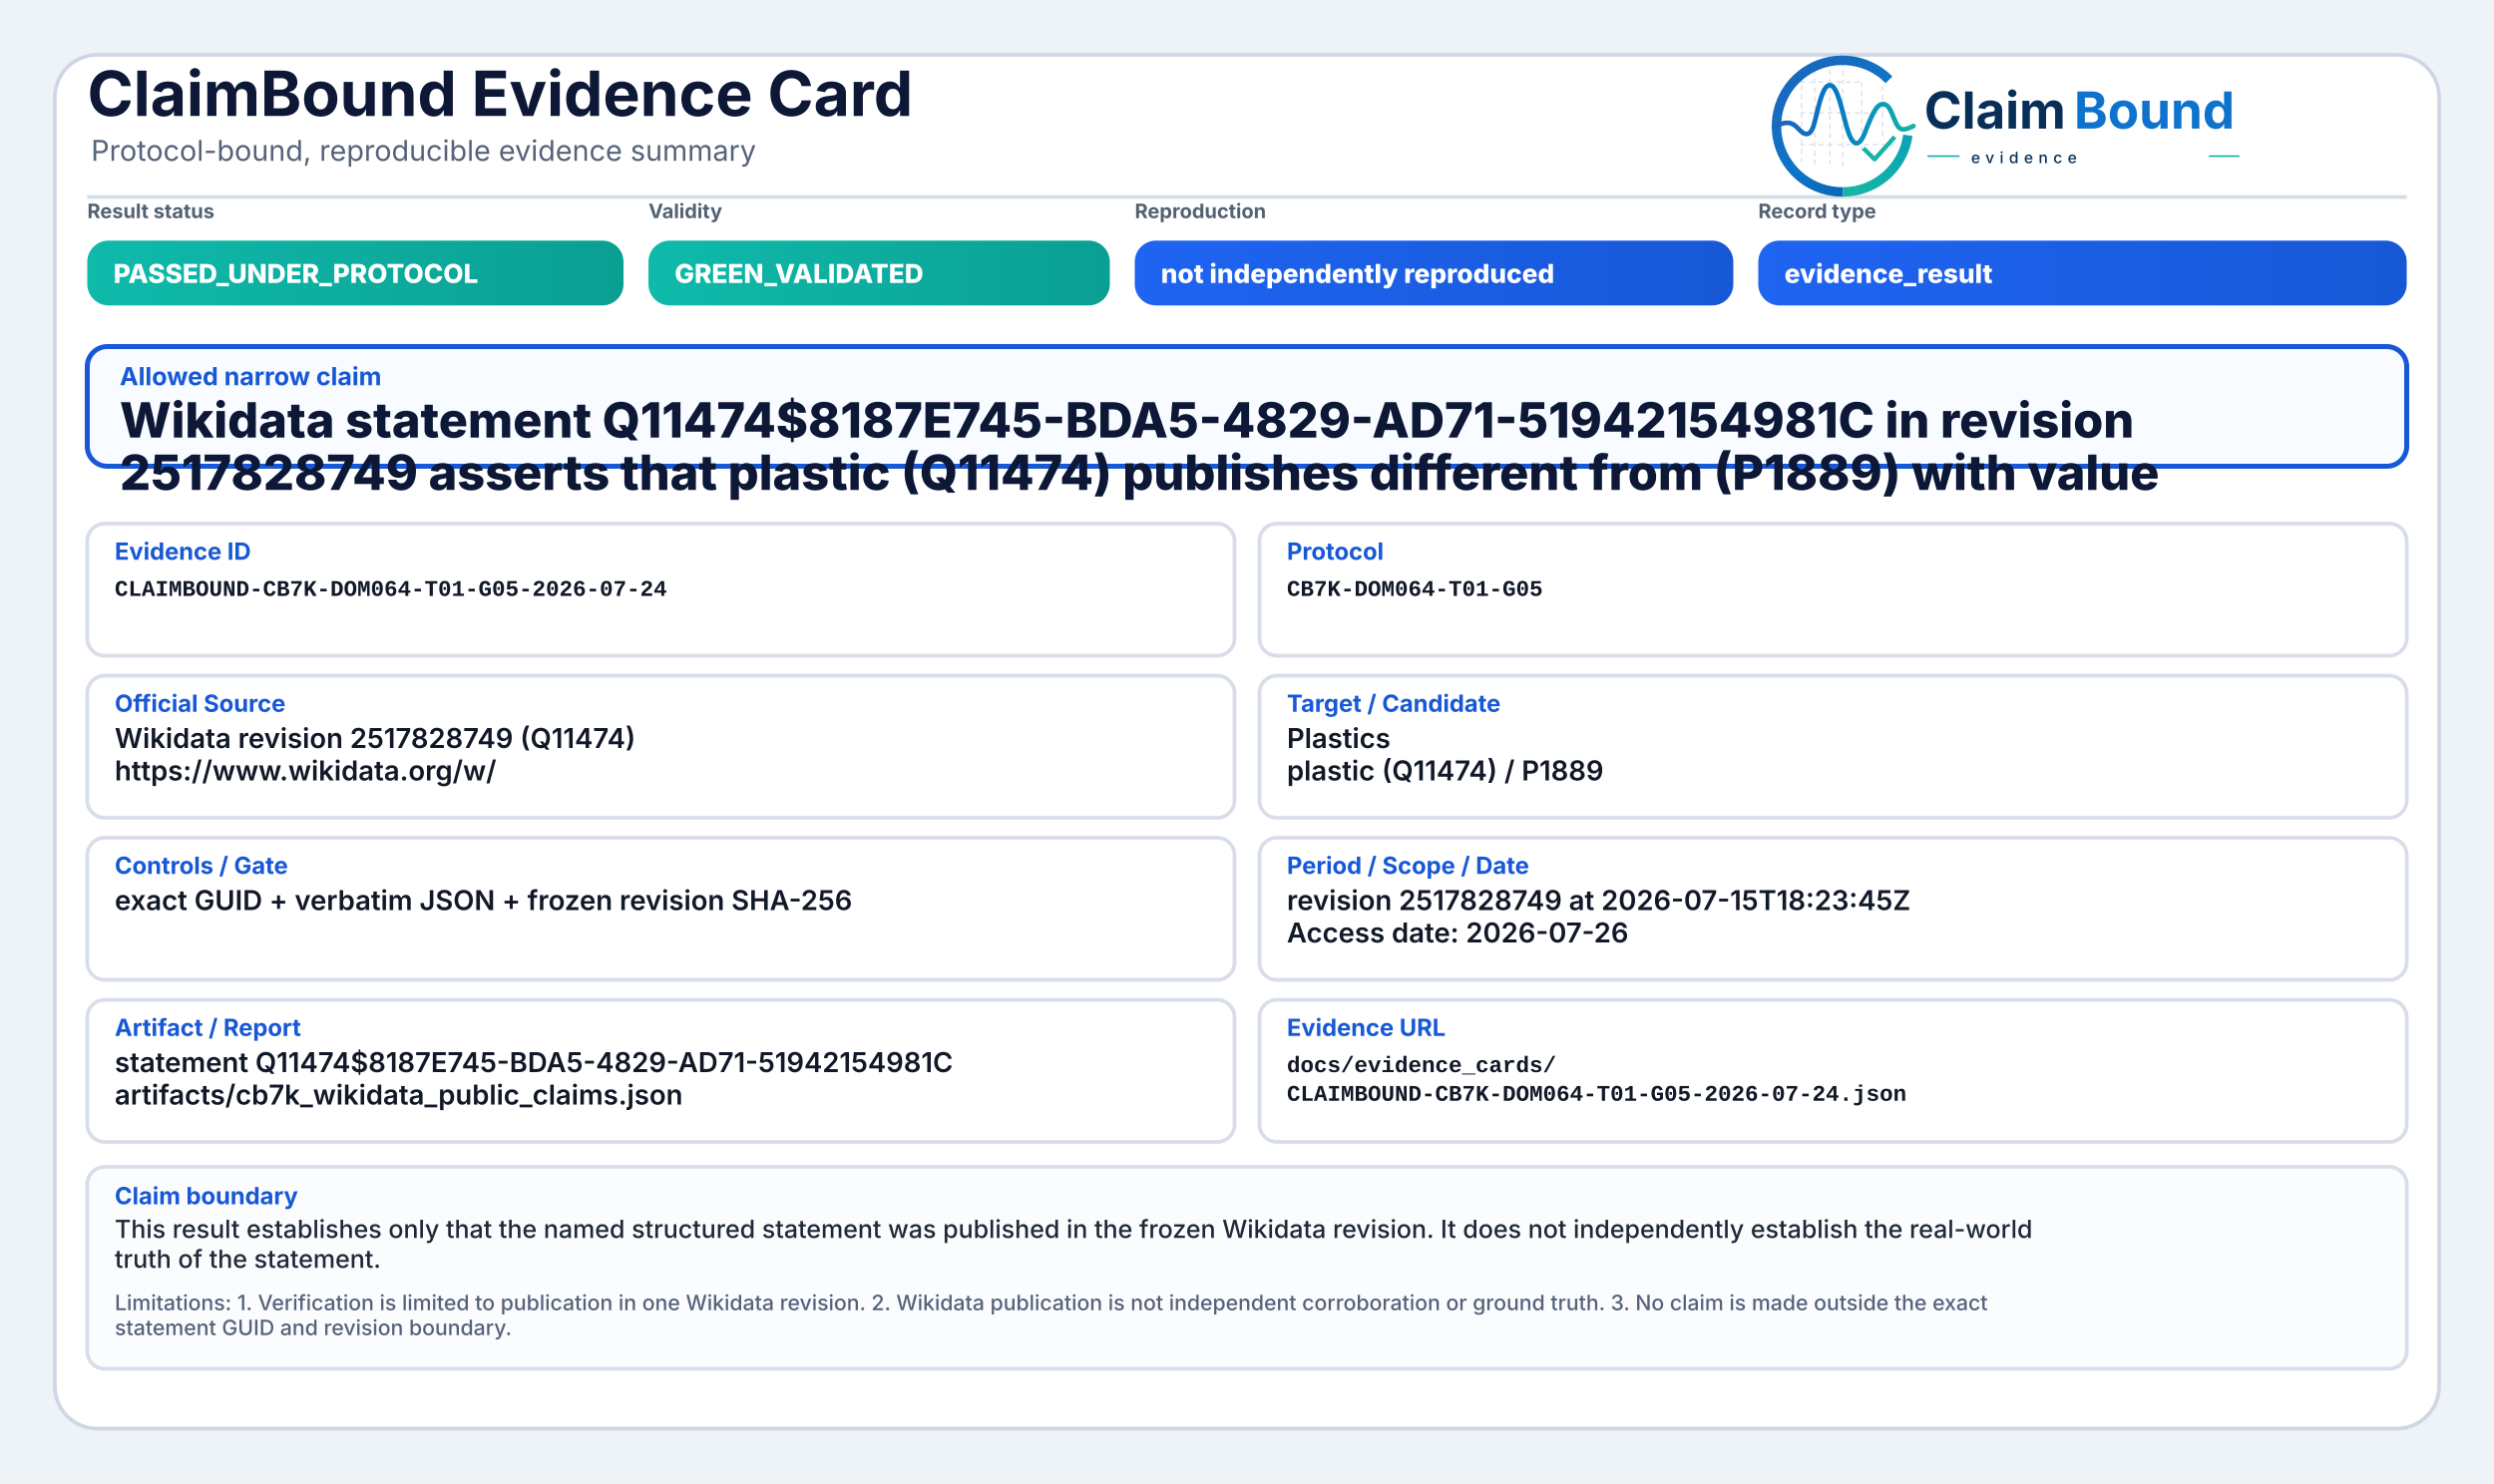
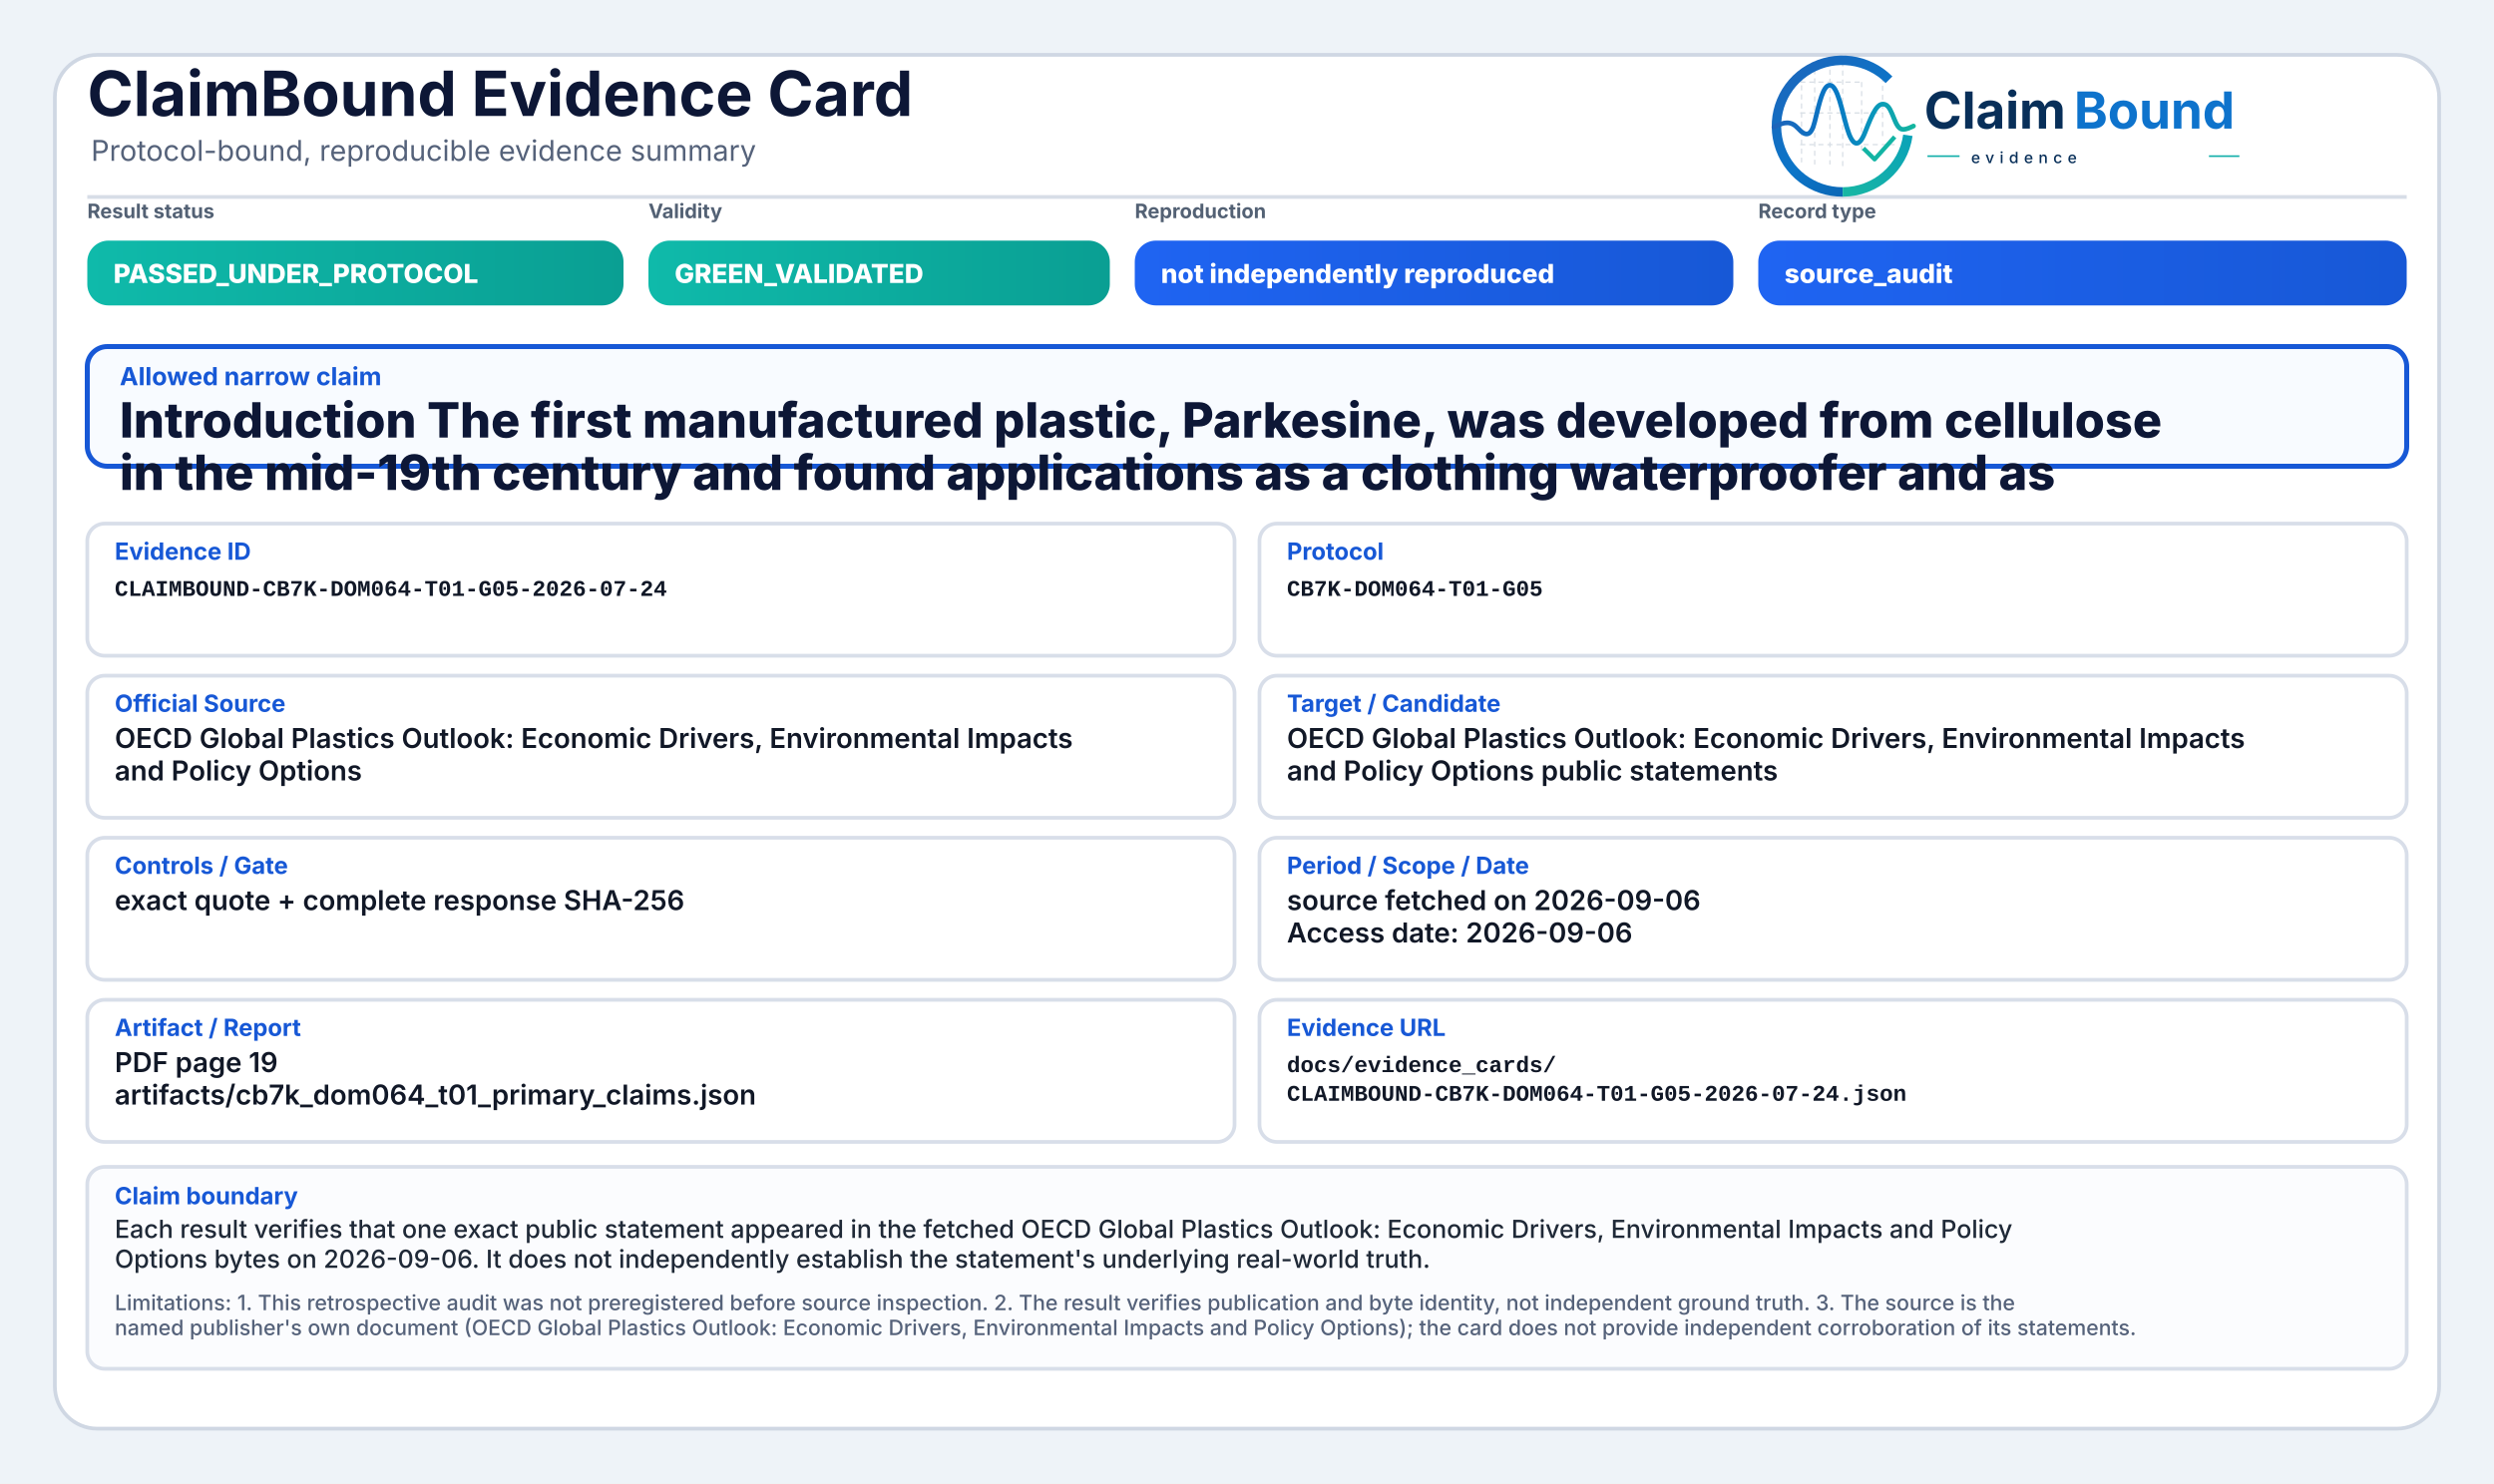
<svg xmlns="http://www.w3.org/2000/svg" width="2000" height="1190" viewBox="0 0 2000 1190" role="img" aria-label="ClaimBound Evidence Card">
  <defs>
    <linearGradient id="greenGrad" x1="0" y1="0" x2="1" y2="0">
      <stop offset="0%" stop-color="#0fbaaa" />
      <stop offset="100%" stop-color="#0a9f93" />
    </linearGradient>
    <linearGradient id="yellowGrad" x1="0" y1="0" x2="1" y2="0">
      <stop offset="0%" stop-color="#fbbf24" />
      <stop offset="100%" stop-color="#d97706" />
    </linearGradient>
    <linearGradient id="amberGrad" x1="0" y1="0" x2="1" y2="0">
      <stop offset="0%" stop-color="#f97316" />
      <stop offset="100%" stop-color="#c2410c" />
    </linearGradient>
    <linearGradient id="redGrad" x1="0" y1="0" x2="1" y2="0">
      <stop offset="0%" stop-color="#ef4444" />
      <stop offset="100%" stop-color="#b91c1c" />
    </linearGradient>
    <linearGradient id="grayGrad" x1="0" y1="0" x2="1" y2="0">
      <stop offset="0%" stop-color="#64748b" />
      <stop offset="100%" stop-color="#475569" />
    </linearGradient>
    <linearGradient id="blueGrad" x1="0" y1="0" x2="1" y2="0">
      <stop offset="0%" stop-color="#1f64f2" />
      <stop offset="100%" stop-color="#1758d6" />
    </linearGradient>
    <linearGradient id="logoRingBlue" x1="73" y1="453" x2="348" y2="793" gradientUnits="userSpaceOnUse">
      <stop offset="0" stop-color="#1E64BA" />
      <stop offset="0.55" stop-color="#0C75C8" />
      <stop offset="1" stop-color="#0A5FAB" />
    </linearGradient>
    <linearGradient id="logoRingTeal" x1="221" y1="792" x2="403" y2="594" gradientUnits="userSpaceOnUse">
      <stop offset="0" stop-color="#18B7A3" />
      <stop offset="1" stop-color="#089EBC" />
    </linearGradient>
    <linearGradient id="logoSignalGradient" x1="61" y1="628" x2="404" y2="628" gradientUnits="userSpaceOnUse">
      <stop offset="0" stop-color="#1E64BA" />
      <stop offset="0.43" stop-color="#0877C4" />
      <stop offset="0.72" stop-color="#0A97BB" />
      <stop offset="1" stop-color="#14B69E" />
    </linearGradient>
  </defs>
  <rect x="0" y="0" width="2000" height="1190" fill="#eef3f8" />
  <rect x="44" y="44" width="1912" height="1102" rx="34" fill="#ffffff" stroke="#cfd7e3" stroke-width="3" />
  <path d="M70 158 H1930" stroke="#d7dde7" stroke-width="3" />
  <text x="70" y="93" font-family="Inter, Segoe UI, Arial, sans-serif" font-size="50" font-weight="750" fill="#0d1736">ClaimBound Evidence Card</text>
  <text x="73" y="129" font-family="Inter, Segoe UI, Arial, sans-serif" font-size="23" font-weight="400" fill="#55627a">Protocol-bound, reproducible evidence summary</text>
  <g aria-label="ClaimBound evidence logo" transform="translate(1415,52) scale(0.33) translate(-40,-478)">
    <g stroke-linecap="butt" stroke-linejoin="round">
      <g stroke="#CBD3DC" stroke-width="3.2" stroke-linecap="round" stroke-dasharray="10 12" opacity="0.72">
        <path d="M130 507V714" />
        <path d="M162 490V719" />
        <path d="M199 491V719" />
        <path d="M230 471V726" />
        <path d="M276 521V690" />
        <path d="M327 508V650" />
        <path d="M128 520H277" />
        <path d="M128 595H327" />
        <path d="M128 672H355" />
      </g>
      <path d="M342.6 514.3A160 160 0 1 0 230 787" fill="none" stroke="url(#logoRingBlue)" stroke-width="23" />
      <path d="M230 787A160 160 0 0 0 388.4 649.3" fill="none" stroke="url(#logoRingTeal)" stroke-width="23" />
      <path d="M63 629.5C87 616.4 104.3 613.6 121.2 632.2C140.7 653.8 153.4 651.6 162.1 616.2C173.8 568.5 182.5 527.5 198.9 527.5C217.5 527.5 228.4 590.6 240.3 630.8C253.4 675.4 268.6 682.8 284.6 641.5C303.5 592.9 315.2 567.6 333.7 574.7C352.6 582 355.7 635.1 376.6 634.9C386.2 634.8 394 630.4 402 626.8" fill="none" stroke="url(#logoSignalGradient)" stroke-width="11.5" stroke-linecap="round" />
      <path d="M284 684.5L307.5 707.7L353 657" fill="none" stroke="#12B4A4" stroke-width="10.5" stroke-linecap="square" />
    </g>
    <text x="428" y="633" font-family="Inter, Segoe UI, Arial, sans-serif" font-size="124" font-weight="750" fill="#082F59" text-rendering="geometricPrecision">Claim</text>
    <text x="792" y="633" font-family="Inter, Segoe UI, Arial, sans-serif" font-size="124" font-weight="750" fill="#0E73CC" text-rendering="geometricPrecision">Bound</text>
    <line x1="436" y1="700" x2="514" y2="700" stroke="#11AFA9" stroke-width="4" />
    <text x="542" y="717" font-family="Inter, Segoe UI, Arial, sans-serif" font-size="38" font-weight="500" letter-spacing="13" fill="#082F59">evidence</text>
    <line x1="1120" y1="700" x2="1194" y2="700" stroke="#11AFA9" stroke-width="4" />
  </g>
  <text x="70" y="175" font-family="Inter, Segoe UI, Arial, sans-serif" font-size="16" font-weight="650" fill="#536174">Result status</text>
  <rect x="70" y="193" width="430" height="52" rx="17" fill="url(#greenGrad)" />
  <text x="91" y="227" font-family="Inter, Segoe UI, Arial, sans-serif" font-size="21" font-weight="800" fill="#ffffff">PASSED_UNDER_PROTOCOL</text>
  <text x="520" y="175" font-family="Inter, Segoe UI, Arial, sans-serif" font-size="16" font-weight="650" fill="#536174">Validity</text>
  <rect x="520" y="193" width="370" height="52" rx="17" fill="url(#greenGrad)" />
  <text x="541" y="227" font-family="Inter, Segoe UI, Arial, sans-serif" font-size="21" font-weight="800" fill="#ffffff">GREEN_VALIDATED</text>
  <text x="910" y="175" font-family="Inter, Segoe UI, Arial, sans-serif" font-size="16" font-weight="650" fill="#536174">Reproduction</text>
  <rect x="910" y="193" width="480" height="52" rx="17" fill="url(#blueGrad)" />
  <text x="931" y="227" font-family="Inter, Segoe UI, Arial, sans-serif" font-size="21" font-weight="800" fill="#ffffff">not independently reproduced</text>
  <text x="1410" y="175" font-family="Inter, Segoe UI, Arial, sans-serif" font-size="16" font-weight="650" fill="#536174">Record type</text>
  <rect x="1410" y="193" width="520" height="52" rx="17" fill="url(#blueGrad)" />
-   <text x="1431" y="227" font-family="Inter, Segoe UI, Arial, sans-serif" font-size="21" font-weight="800" fill="#ffffff">evidence_result</text>
+   <text x="1431" y="227" font-family="Inter, Segoe UI, Arial, sans-serif" font-size="21" font-weight="800" fill="#ffffff">source_audit</text>
  <rect x="70" y="278" width="1860" height="96" rx="16" fill="#f8fbff" stroke="#1758d6" stroke-width="4" />
  <text x="96" y="309" font-family="Inter, Segoe UI, Arial, sans-serif" font-size="20" font-weight="750" fill="#1758d6">Allowed narrow claim</text>
-   <text x="96" y="351" font-family="Inter, Segoe UI, Arial, sans-serif" font-size="39" font-weight="800" fill="#0d1736">Wikidata statement Q11474$8187E745-BDA5-4829-AD71-51942154981C in revision</text>
-   <text x="96" y="393" font-family="Inter, Segoe UI, Arial, sans-serif" font-size="39" font-weight="800" fill="#0d1736">2517828749 asserts that plastic (Q11474) publishes different from (P1889) with value</text>
+   <text x="96" y="351" font-family="Inter, Segoe UI, Arial, sans-serif" font-size="39" font-weight="800" fill="#0d1736">Introduction The first manufactured plastic, Parkesine, was developed from cellulose</text>
+   <text x="96" y="393" font-family="Inter, Segoe UI, Arial, sans-serif" font-size="39" font-weight="800" fill="#0d1736">in the mid-19th century and found applications as a clothing waterproofer and as</text>
  <rect x="70" y="420" width="920" height="106" rx="14" fill="#ffffff" stroke="#d8dee9" stroke-width="3" />
  <text x="92" y="449" font-family="Inter, Segoe UI, Arial, sans-serif" font-size="19" font-weight="750" fill="#1758d6">Evidence ID</text>
  <text x="92" y="478" font-family="SFMono-Regular, Consolas, Liberation Mono, monospace" font-size="18" font-weight="600" fill="#111827">CLAIMBOUND-CB7K-DOM064-T01-G05-2026-07-24</text>
  <rect x="1010" y="420" width="920" height="106" rx="14" fill="#ffffff" stroke="#d8dee9" stroke-width="3" />
  <text x="1032" y="449" font-family="Inter, Segoe UI, Arial, sans-serif" font-size="19" font-weight="750" fill="#1758d6">Protocol</text>
  <text x="1032" y="478" font-family="SFMono-Regular, Consolas, Liberation Mono, monospace" font-size="18" font-weight="600" fill="#111827">CB7K-DOM064-T01-G05</text>
  <rect x="70" y="542" width="920" height="114" rx="14" fill="#ffffff" stroke="#d8dee9" stroke-width="3" />
  <text x="92" y="571" font-family="Inter, Segoe UI, Arial, sans-serif" font-size="19" font-weight="750" fill="#1758d6">Official Source</text>
-   <text x="92" y="600" font-family="Inter, Segoe UI, Arial, sans-serif" font-size="22" font-weight="600" fill="#111827">Wikidata revision 2517828749 (Q11474)</text>
-   <text x="92" y="626" font-family="Inter, Segoe UI, Arial, sans-serif" font-size="22" font-weight="600" fill="#111827">https://www.wikidata.org/w/</text>
+   <text x="92" y="600" font-family="Inter, Segoe UI, Arial, sans-serif" font-size="22" font-weight="600" fill="#111827">OECD Global Plastics Outlook: Economic Drivers, Environmental Impacts</text>
+   <text x="92" y="626" font-family="Inter, Segoe UI, Arial, sans-serif" font-size="22" font-weight="600" fill="#111827">and Policy Options</text>
  <rect x="1010" y="542" width="920" height="114" rx="14" fill="#ffffff" stroke="#d8dee9" stroke-width="3" />
  <text x="1032" y="571" font-family="Inter, Segoe UI, Arial, sans-serif" font-size="19" font-weight="750" fill="#1758d6">Target / Candidate</text>
-   <text x="1032" y="600" font-family="Inter, Segoe UI, Arial, sans-serif" font-size="22" font-weight="600" fill="#111827">Plastics</text>
-   <text x="1032" y="626" font-family="Inter, Segoe UI, Arial, sans-serif" font-size="22" font-weight="600" fill="#111827">plastic (Q11474) / P1889</text>
+   <text x="1032" y="600" font-family="Inter, Segoe UI, Arial, sans-serif" font-size="22" font-weight="600" fill="#111827">OECD Global Plastics Outlook: Economic Drivers, Environmental Impacts</text>
+   <text x="1032" y="626" font-family="Inter, Segoe UI, Arial, sans-serif" font-size="22" font-weight="600" fill="#111827">and Policy Options public statements</text>
  <rect x="70" y="672" width="920" height="114" rx="14" fill="#ffffff" stroke="#d8dee9" stroke-width="3" />
  <text x="92" y="701" font-family="Inter, Segoe UI, Arial, sans-serif" font-size="19" font-weight="750" fill="#1758d6">Controls / Gate</text>
-   <text x="92" y="730" font-family="Inter, Segoe UI, Arial, sans-serif" font-size="22" font-weight="600" fill="#111827">exact GUID + verbatim JSON + frozen revision SHA-256</text>
+   <text x="92" y="730" font-family="Inter, Segoe UI, Arial, sans-serif" font-size="22" font-weight="600" fill="#111827">exact quote + complete response SHA-256</text>
  <rect x="1010" y="672" width="920" height="114" rx="14" fill="#ffffff" stroke="#d8dee9" stroke-width="3" />
  <text x="1032" y="701" font-family="Inter, Segoe UI, Arial, sans-serif" font-size="19" font-weight="750" fill="#1758d6">Period / Scope / Date</text>
-   <text x="1032" y="730" font-family="Inter, Segoe UI, Arial, sans-serif" font-size="22" font-weight="600" fill="#111827">revision 2517828749 at 2026-07-15T18:23:45Z</text>
-   <text x="1032" y="756" font-family="Inter, Segoe UI, Arial, sans-serif" font-size="22" font-weight="600" fill="#111827">Access date: 2026-07-26</text>
+   <text x="1032" y="730" font-family="Inter, Segoe UI, Arial, sans-serif" font-size="22" font-weight="600" fill="#111827">source fetched on 2026-09-06</text>
+   <text x="1032" y="756" font-family="Inter, Segoe UI, Arial, sans-serif" font-size="22" font-weight="600" fill="#111827">Access date: 2026-09-06</text>
  <rect x="70" y="802" width="920" height="114" rx="14" fill="#ffffff" stroke="#d8dee9" stroke-width="3" />
  <text x="92" y="831" font-family="Inter, Segoe UI, Arial, sans-serif" font-size="19" font-weight="750" fill="#1758d6">Artifact / Report</text>
-   <text x="92" y="860" font-family="Inter, Segoe UI, Arial, sans-serif" font-size="22" font-weight="600" fill="#111827">statement Q11474$8187E745-BDA5-4829-AD71-51942154981C</text>
-   <text x="92" y="886" font-family="Inter, Segoe UI, Arial, sans-serif" font-size="22" font-weight="600" fill="#111827">artifacts/cb7k_wikidata_public_claims.json</text>
+   <text x="92" y="860" font-family="Inter, Segoe UI, Arial, sans-serif" font-size="22" font-weight="600" fill="#111827">PDF page 19</text>
+   <text x="92" y="886" font-family="Inter, Segoe UI, Arial, sans-serif" font-size="22" font-weight="600" fill="#111827">artifacts/cb7k_dom064_t01_primary_claims.json</text>
  <rect x="1010" y="802" width="920" height="114" rx="14" fill="#ffffff" stroke="#d8dee9" stroke-width="3" />
  <text x="1032" y="831" font-family="Inter, Segoe UI, Arial, sans-serif" font-size="19" font-weight="750" fill="#1758d6">Evidence URL</text>
  <text x="1032" y="860" font-family="SFMono-Regular, Consolas, Liberation Mono, monospace" font-size="18" font-weight="600" fill="#111827">docs/evidence_cards/</text>
  <text x="1032" y="883" font-family="SFMono-Regular, Consolas, Liberation Mono, monospace" font-size="18" font-weight="600" fill="#111827">CLAIMBOUND-CB7K-DOM064-T01-G05-2026-07-24.json</text>
  <rect x="70" y="936" width="1860" height="162" rx="14" fill="#fbfcfe" stroke="#d8dee9" stroke-width="3" />
  <text x="92" y="966" font-family="Inter, Segoe UI, Arial, sans-serif" font-size="19" font-weight="750" fill="#1758d6">Claim boundary</text>
-   <text x="92" y="993" font-family="Inter, Segoe UI, Arial, sans-serif" font-size="20" font-weight="500" fill="#1f2937">This result establishes only that the named structured statement was published in the frozen Wikidata revision. It does not independently establish the real-world</text>
-   <text x="92" y="1017" font-family="Inter, Segoe UI, Arial, sans-serif" font-size="20" font-weight="500" fill="#1f2937">truth of the statement.</text>
-   <text x="92" y="1051" font-family="Inter, Segoe UI, Arial, sans-serif" font-size="17" font-weight="500" fill="#55627a">Limitations: 1. Verification is limited to publication in one Wikidata revision. 2. Wikidata publication is not independent corroboration or ground truth. 3. No claim is made outside the exact</text>
-   <text x="92" y="1071" font-family="Inter, Segoe UI, Arial, sans-serif" font-size="17" font-weight="500" fill="#55627a">statement GUID and revision boundary.</text>
+   <text x="92" y="993" font-family="Inter, Segoe UI, Arial, sans-serif" font-size="20" font-weight="500" fill="#1f2937">Each result verifies that one exact public statement appeared in the fetched OECD Global Plastics Outlook: Economic Drivers, Environmental Impacts and Policy</text>
+   <text x="92" y="1017" font-family="Inter, Segoe UI, Arial, sans-serif" font-size="20" font-weight="500" fill="#1f2937">Options bytes on 2026-09-06. It does not independently establish the statement's underlying real-world truth.</text>
+   <text x="92" y="1051" font-family="Inter, Segoe UI, Arial, sans-serif" font-size="17" font-weight="500" fill="#55627a">Limitations: 1. This retrospective audit was not preregistered before source inspection. 2. The result verifies publication and byte identity, not independent ground truth. 3. The source is the</text>
+   <text x="92" y="1071" font-family="Inter, Segoe UI, Arial, sans-serif" font-size="17" font-weight="500" fill="#55627a">named publisher's own document (OECD Global Plastics Outlook: Economic Drivers, Environmental Impacts and Policy Options); the card does not provide independent corroboration of its statements.</text>
</svg>
